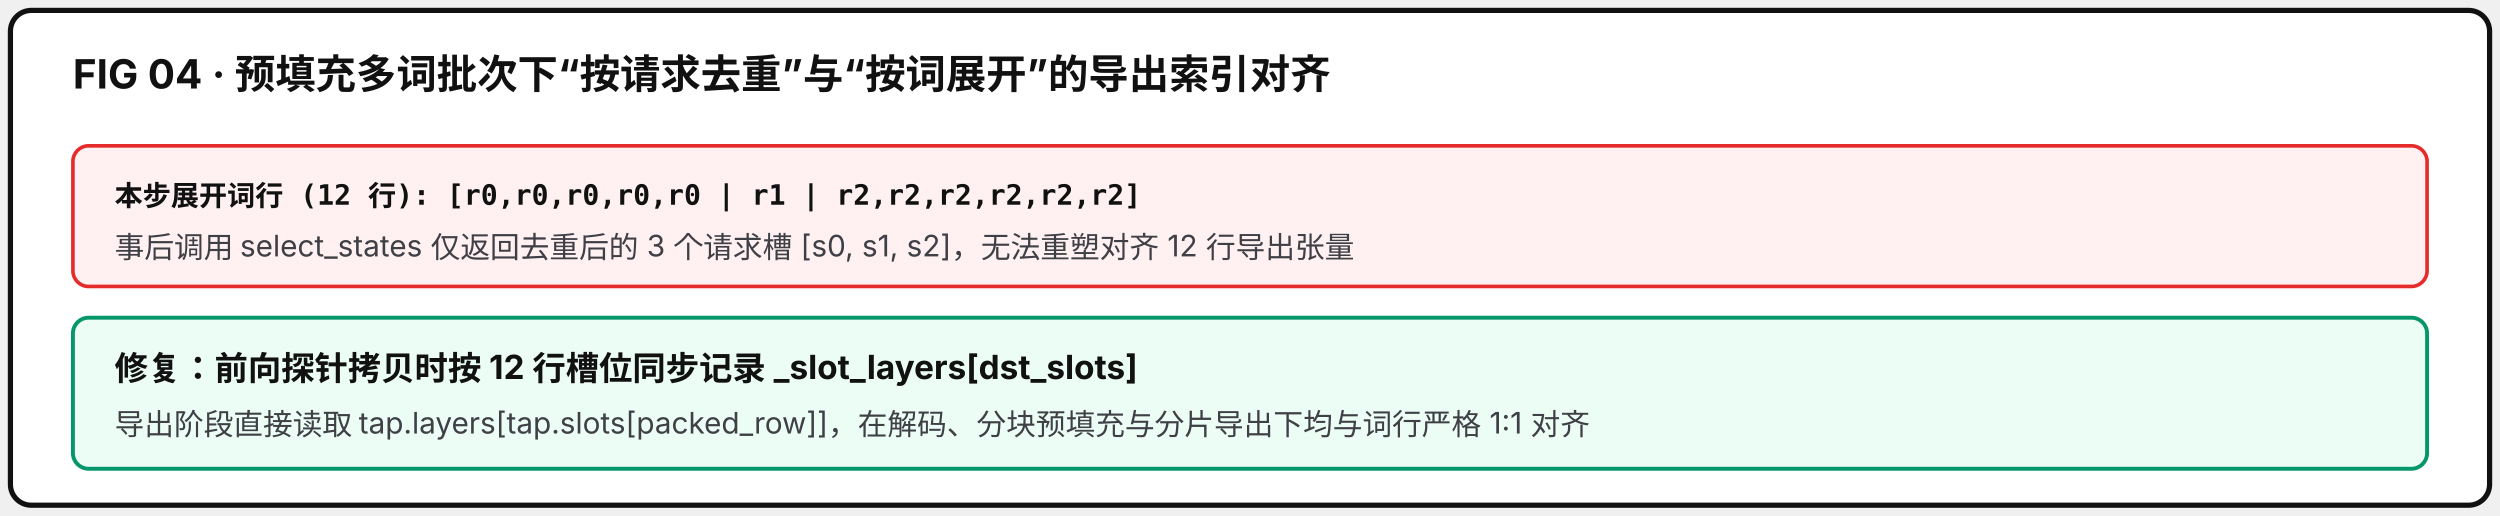
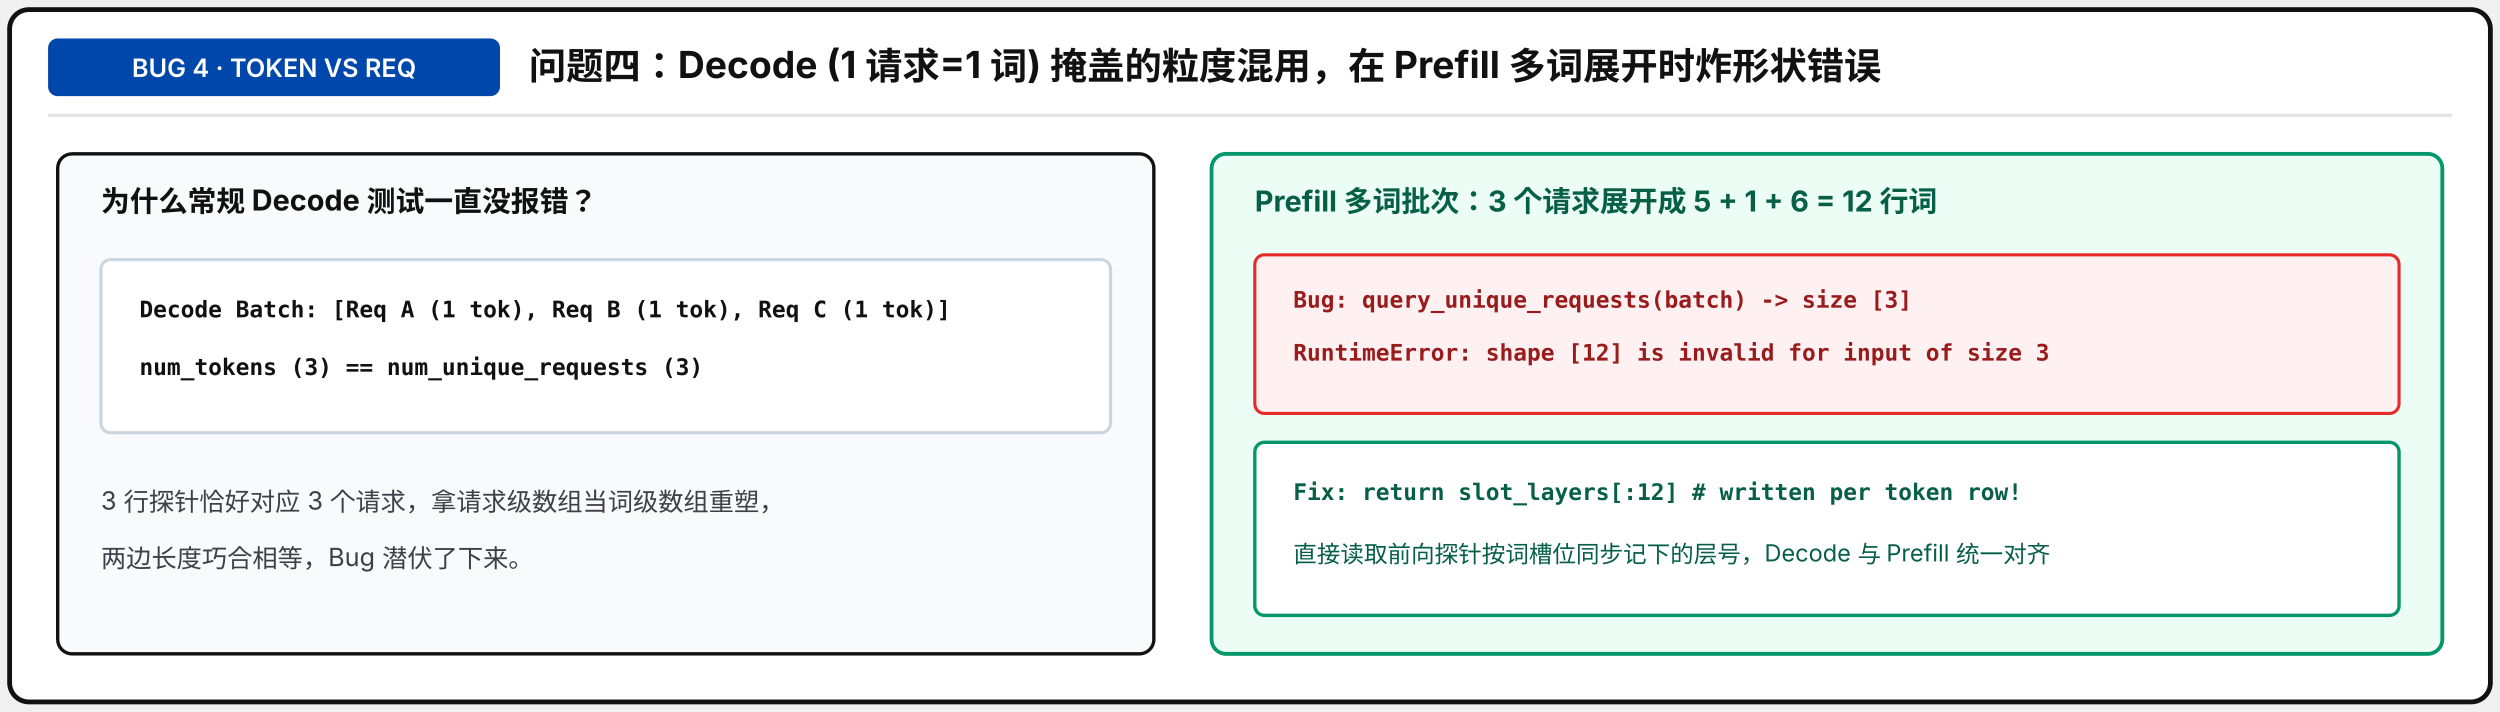
- <svg xmlns="http://www.w3.org/2000/svg" viewBox="0 0 960 198" width="100%" role="img" aria-label="FIG 04 · 预填充多词批次下“按请求去重”与“按词展开”的导出索引对齐">
-   <style>
-     .title { font: 700 15.5px "DM Sans", -apple-system, "PingFang SC", "Microsoft YaHei", sans-serif; fill: #111111; }
-     .hdr { font: 700 13px "DM Sans", -apple-system, "PingFang SC", "Microsoft YaHei", sans-serif; fill: #ffffff; }
-     .label { font: 700 12.8px "DM Sans", -apple-system, "PingFang SC", "Microsoft YaHei", sans-serif; fill: #111111; }
-     .sub { font: 400 11.4px "DM Sans", -apple-system, "PingFang SC", "Microsoft YaHei", sans-serif; fill: #3f3f46; }
-     .muted { font: 500 10.8px "DM Sans", -apple-system, "PingFang SC", "Microsoft YaHei", sans-serif; fill: #52525b; }
-     .mono { font: 600 10.8px "JetBrains Mono", "SF Mono", Menlo, Consolas, monospace; fill: #111111; }
-     .badge { font: 700 10.2px "JetBrains Mono", "PingFang SC", monospace; letter-spacing: 0.03em; }
-   </style>
+ <svg xmlns="http://www.w3.org/2000/svg" viewBox="0 0 1040 296" width="100%" role="img" aria-label="问题四：Decode (1 请求=1 词) 掩盖的粒度混用，在 Prefill 多词展开时炸形状错误">
  <defs>
-     <marker id="arr-ink" viewBox="0 0 10 10" refX="8" refY="5" markerWidth="6.5" markerHeight="6.5" orient="auto">
+     <style>
+       .title { font: 700 15.5px "DM Sans", -apple-system, "PingFang SC", "Microsoft YaHei", sans-serif; }
+       .sec { font: 700 12px "DM Sans", -apple-system, "PingFang SC", "Microsoft YaHei", sans-serif; }
+       .label { font: 600 11.5px "DM Sans", -apple-system, "PingFang SC", "Microsoft YaHei", sans-serif; }
+       .label-sm { font: 600 10.5px "DM Sans", -apple-system, "PingFang SC", "Microsoft YaHei", sans-serif; }
+       .sub { font: 400 10.5px "DM Sans", -apple-system, "PingFang SC", "Microsoft YaHei", sans-serif; }
+       .sub-sm { font: 400 9.8px "DM Sans", -apple-system, "PingFang SC", "Microsoft YaHei", sans-serif; }
+       .mono { font: 600 10.5px "JetBrains Mono", "SF Mono", Menlo, Consolas, "PingFang SC", "Microsoft YaHei", monospace; }
+       .mono-sm { font: 600 9.5px "JetBrains Mono", "SF Mono", Menlo, Consolas, "PingFang SC", "Microsoft YaHei", monospace; }
+       .badge { font: 700 10px "JetBrains Mono", "SF Mono", "PingFang SC", "Microsoft YaHei", sans-serif; letter-spacing: 0.03em; }
+     </style>
+     <marker id="arr-ink" viewBox="0 0 10 10" refX="8.5" refY="5" markerWidth="6" markerHeight="6" orient="auto">
      <path d="M 0 1.5 L 9 5 L 0 8.5 z" fill="#111111" />
    </marker>
-     <marker id="arr-blue" viewBox="0 0 10 10" refX="8" refY="5" markerWidth="6.5" markerHeight="6.5" orient="auto">
+     <marker id="arr-red" viewBox="0 0 10 10" refX="8.5" refY="5" markerWidth="6" markerHeight="6" orient="auto">
+       <path d="M 0 1.5 L 9 5 L 0 8.5 z" fill="#e62b2b" />
+     </marker>
+     <marker id="arr-green" viewBox="0 0 10 10" refX="8.5" refY="5" markerWidth="6" markerHeight="6" orient="auto">
+       <path d="M 0 1.5 L 9 5 L 0 8.5 z" fill="#059669" />
+     </marker>
+     <marker id="arr-blue" viewBox="0 0 10 10" refX="8.5" refY="5" markerWidth="6" markerHeight="6" orient="auto">
      <path d="M 0 1.5 L 9 5 L 0 8.5 z" fill="#0047ab" />
    </marker>
-     <marker id="arr-red" viewBox="0 0 10 10" refX="8" refY="5" markerWidth="6.5" markerHeight="6.5" orient="auto">
-       <path d="M 0 1.5 L 9 5 L 0 8.5 z" fill="#e62b2b" />
-     </marker>
-     <marker id="arr-emerald" viewBox="0 0 10 10" refX="8" refY="5" markerWidth="6.5" markerHeight="6.5" orient="auto">
-       <path d="M 0 1.5 L 9 5 L 0 8.5 z" fill="#059669" />
+     <marker id="arr-amber" viewBox="0 0 10 10" refX="8.5" refY="5" markerWidth="6" markerHeight="6" orient="auto">
+       <path d="M 0 1.5 L 9 5 L 0 8.5 z" fill="#b45309" />
    </marker>
  </defs>
-   <rect x="4" y="4" width="952" height="190" rx="8" fill="#ffffff" stroke="#111111" stroke-width="2" />
-   <text x="28" y="34" class="title">FIG 04 · 预填充多词批次下“按请求去重”与“按词展开”的导出索引对齐</text>
-   <rect x="28" y="56" width="904" height="54" rx="6" fill="#fff1f2" stroke="#e62b2b" stroke-width="1.4" />
-   <text x="44" y="79" class="mono">本步展开词行 (12 行): [r0,r0,r0,r0,r0 | r1 | r2,r2,r2,r2,r2,r2]</text>
-   <text x="44" y="99" class="sub">事后调用 select_states 仅返回去重后的 3 个请求槽 [s0, s1, s2]，无法重塑对齐 12 行导出张量</text>
-   <rect x="28" y="122" width="904" height="58" rx="6" fill="#ecfdf5" stroke="#059669" stroke-width="1.5" />
-   <text x="44" y="146" class="label" fill="#059669">修复：前向探针拷贝时按 12 行槽位同步记录 _slot_layers[dst_slots]</text>
-   <text x="44" y="167" class="sub">导出阶段直接读取 tap.layers[tap.slots[packed_row]]，在解码、分块预填充与分片导出下均与词行严格 1:1 对齐</text>
+   <rect x="4" y="4" width="1032" height="288" rx="8" fill="#ffffff" stroke="#111111" stroke-width="2" />
+   <rect x="20" y="16" width="188" height="24" rx="4" fill="#0047ab" />
+   <text x="114.0" y="32" text-anchor="middle" class="label-sm" fill="#ffffff">BUG 4 · TOKEN VS REQ</text>
+   <text x="220" y="33" class="title" fill="#111111">问题四：Decode (1 请求=1 词) 掩盖的粒度混用，在 Prefill 多词展开时炸形状错误</text>
+   <line x1="20" y1="48" x2="1020" y2="48" stroke="#e4e4e7" stroke-width="1.4" />
+   <rect x="24" y="64" width="456" height="208" rx="6" fill="#f8fafc" stroke="#111111" stroke-width="1.4" />
+   <text x="42" y="88" class="sec" fill="#111111">为什么常规 Decode 测试一直没报错？</text>
+   <rect x="42" y="108" width="420" height="72" rx="4" fill="#ffffff" stroke="#cbd5e1" stroke-width="1.3" />
+   <text x="58" y="132" class="mono-sm" fill="#111111">Decode Batch: [Req A (1 tok), Req B (1 tok), Req C (1 tok)]</text>
+   <text x="58" y="156" class="mono-sm" fill="#111111">num_tokens (3) == num_unique_requests (3)</text>
+   <text x="42" y="212" class="sub" fill="#3f3f46">3 行探针恰好对应 3 个请求，拿请求级数组当词级数组重塑，</text>
+   <text x="42" y="236" class="sub" fill="#3f3f46">两边长度巧合相等，Bug 潜伏了下来。</text>
+   <rect x="504" y="64" width="512" height="208" rx="6" fill="#ecfdf5" stroke="#059669" stroke-width="1.6" />
+   <text x="522" y="88" class="sec" fill="#065f46">Prefill 多词批次：3 个请求展开成 5 + 1 + 6 = 12 行词</text>
+   <rect x="522" y="106" width="476" height="66" rx="4" fill="#fff1f2" stroke="#e62b2b" stroke-width="1.3" />
+   <text x="538" y="128" class="mono-sm" fill="#991b1b">Bug: query_unique_requests(batch) -&gt; size [3]</text>
+   <text x="538" y="150" class="mono-sm" fill="#991b1b">RuntimeError: shape [12] is invalid for input of size 3</text>
+   <rect x="522" y="184" width="476" height="72" rx="4" fill="#ffffff" stroke="#059669" stroke-width="1.4" />
+   <text x="538" y="208" class="mono-sm" fill="#065f46">Fix: return slot_layers[:12]  # written per token row!</text>
+   <text x="538" y="234" class="sub-sm" fill="#065f46">直接读取前向探针按词槽位同步记下的层号，Decode 与 Prefill 统一对齐</text>
</svg>
